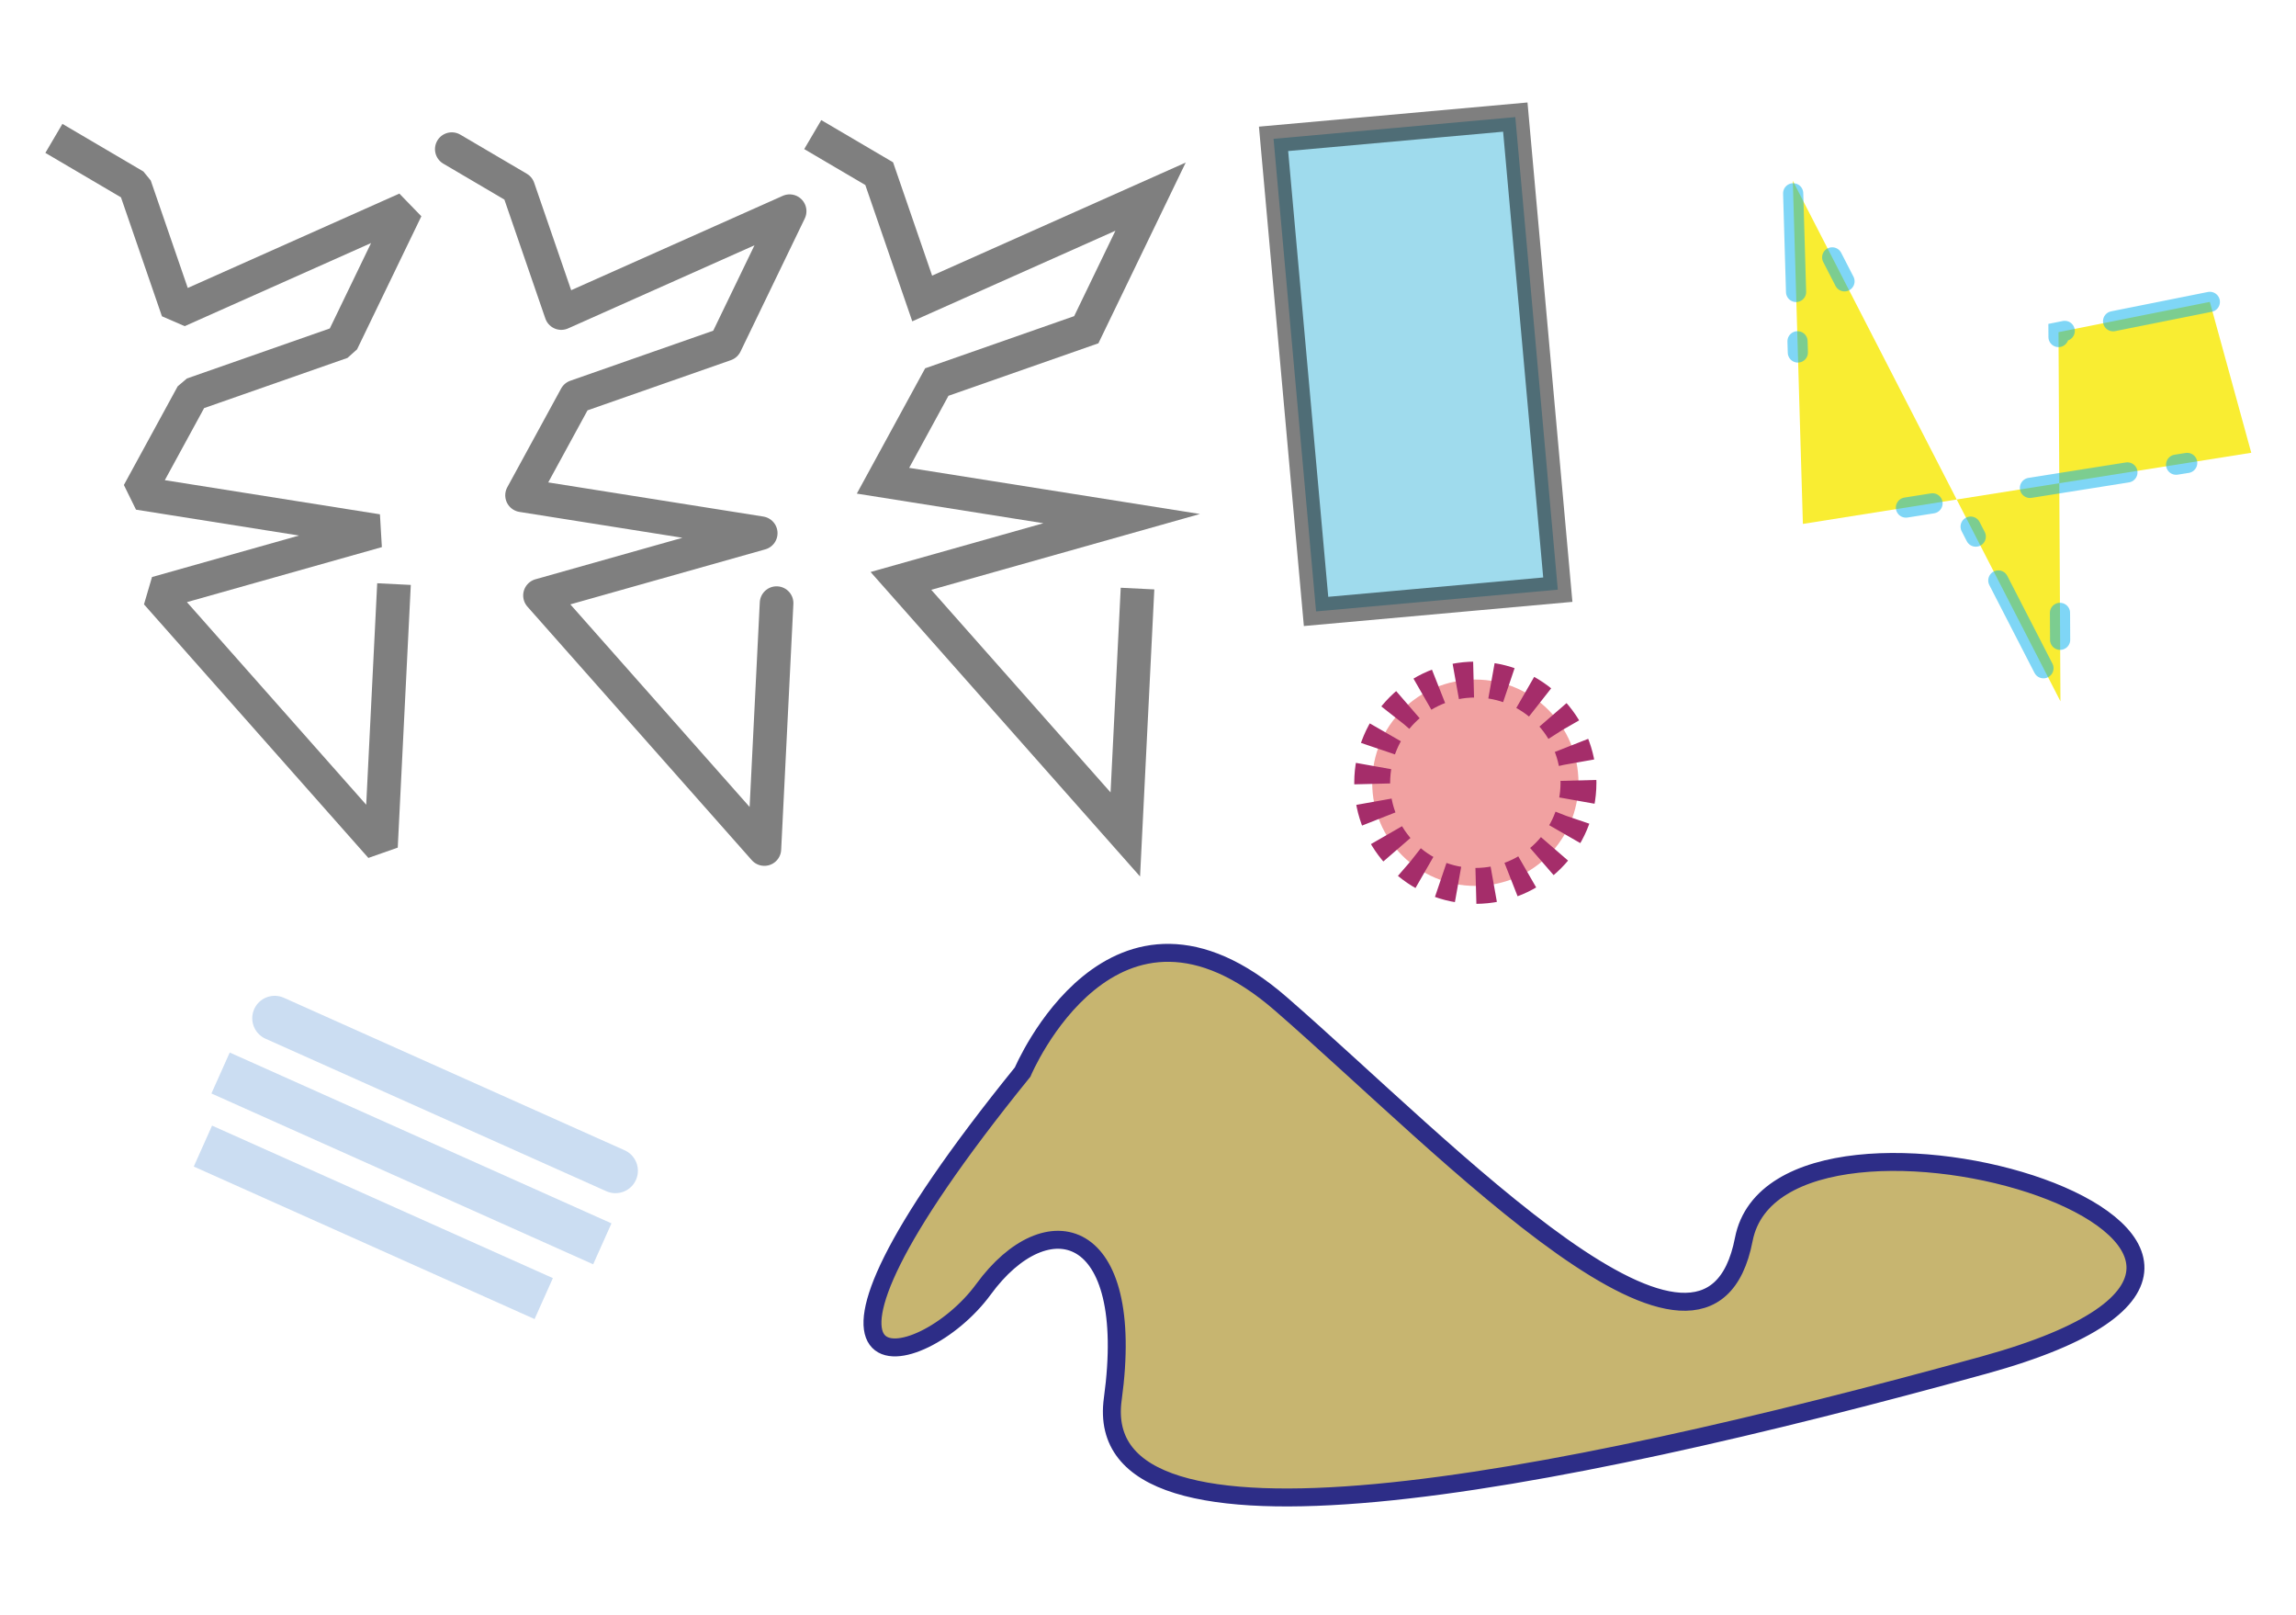
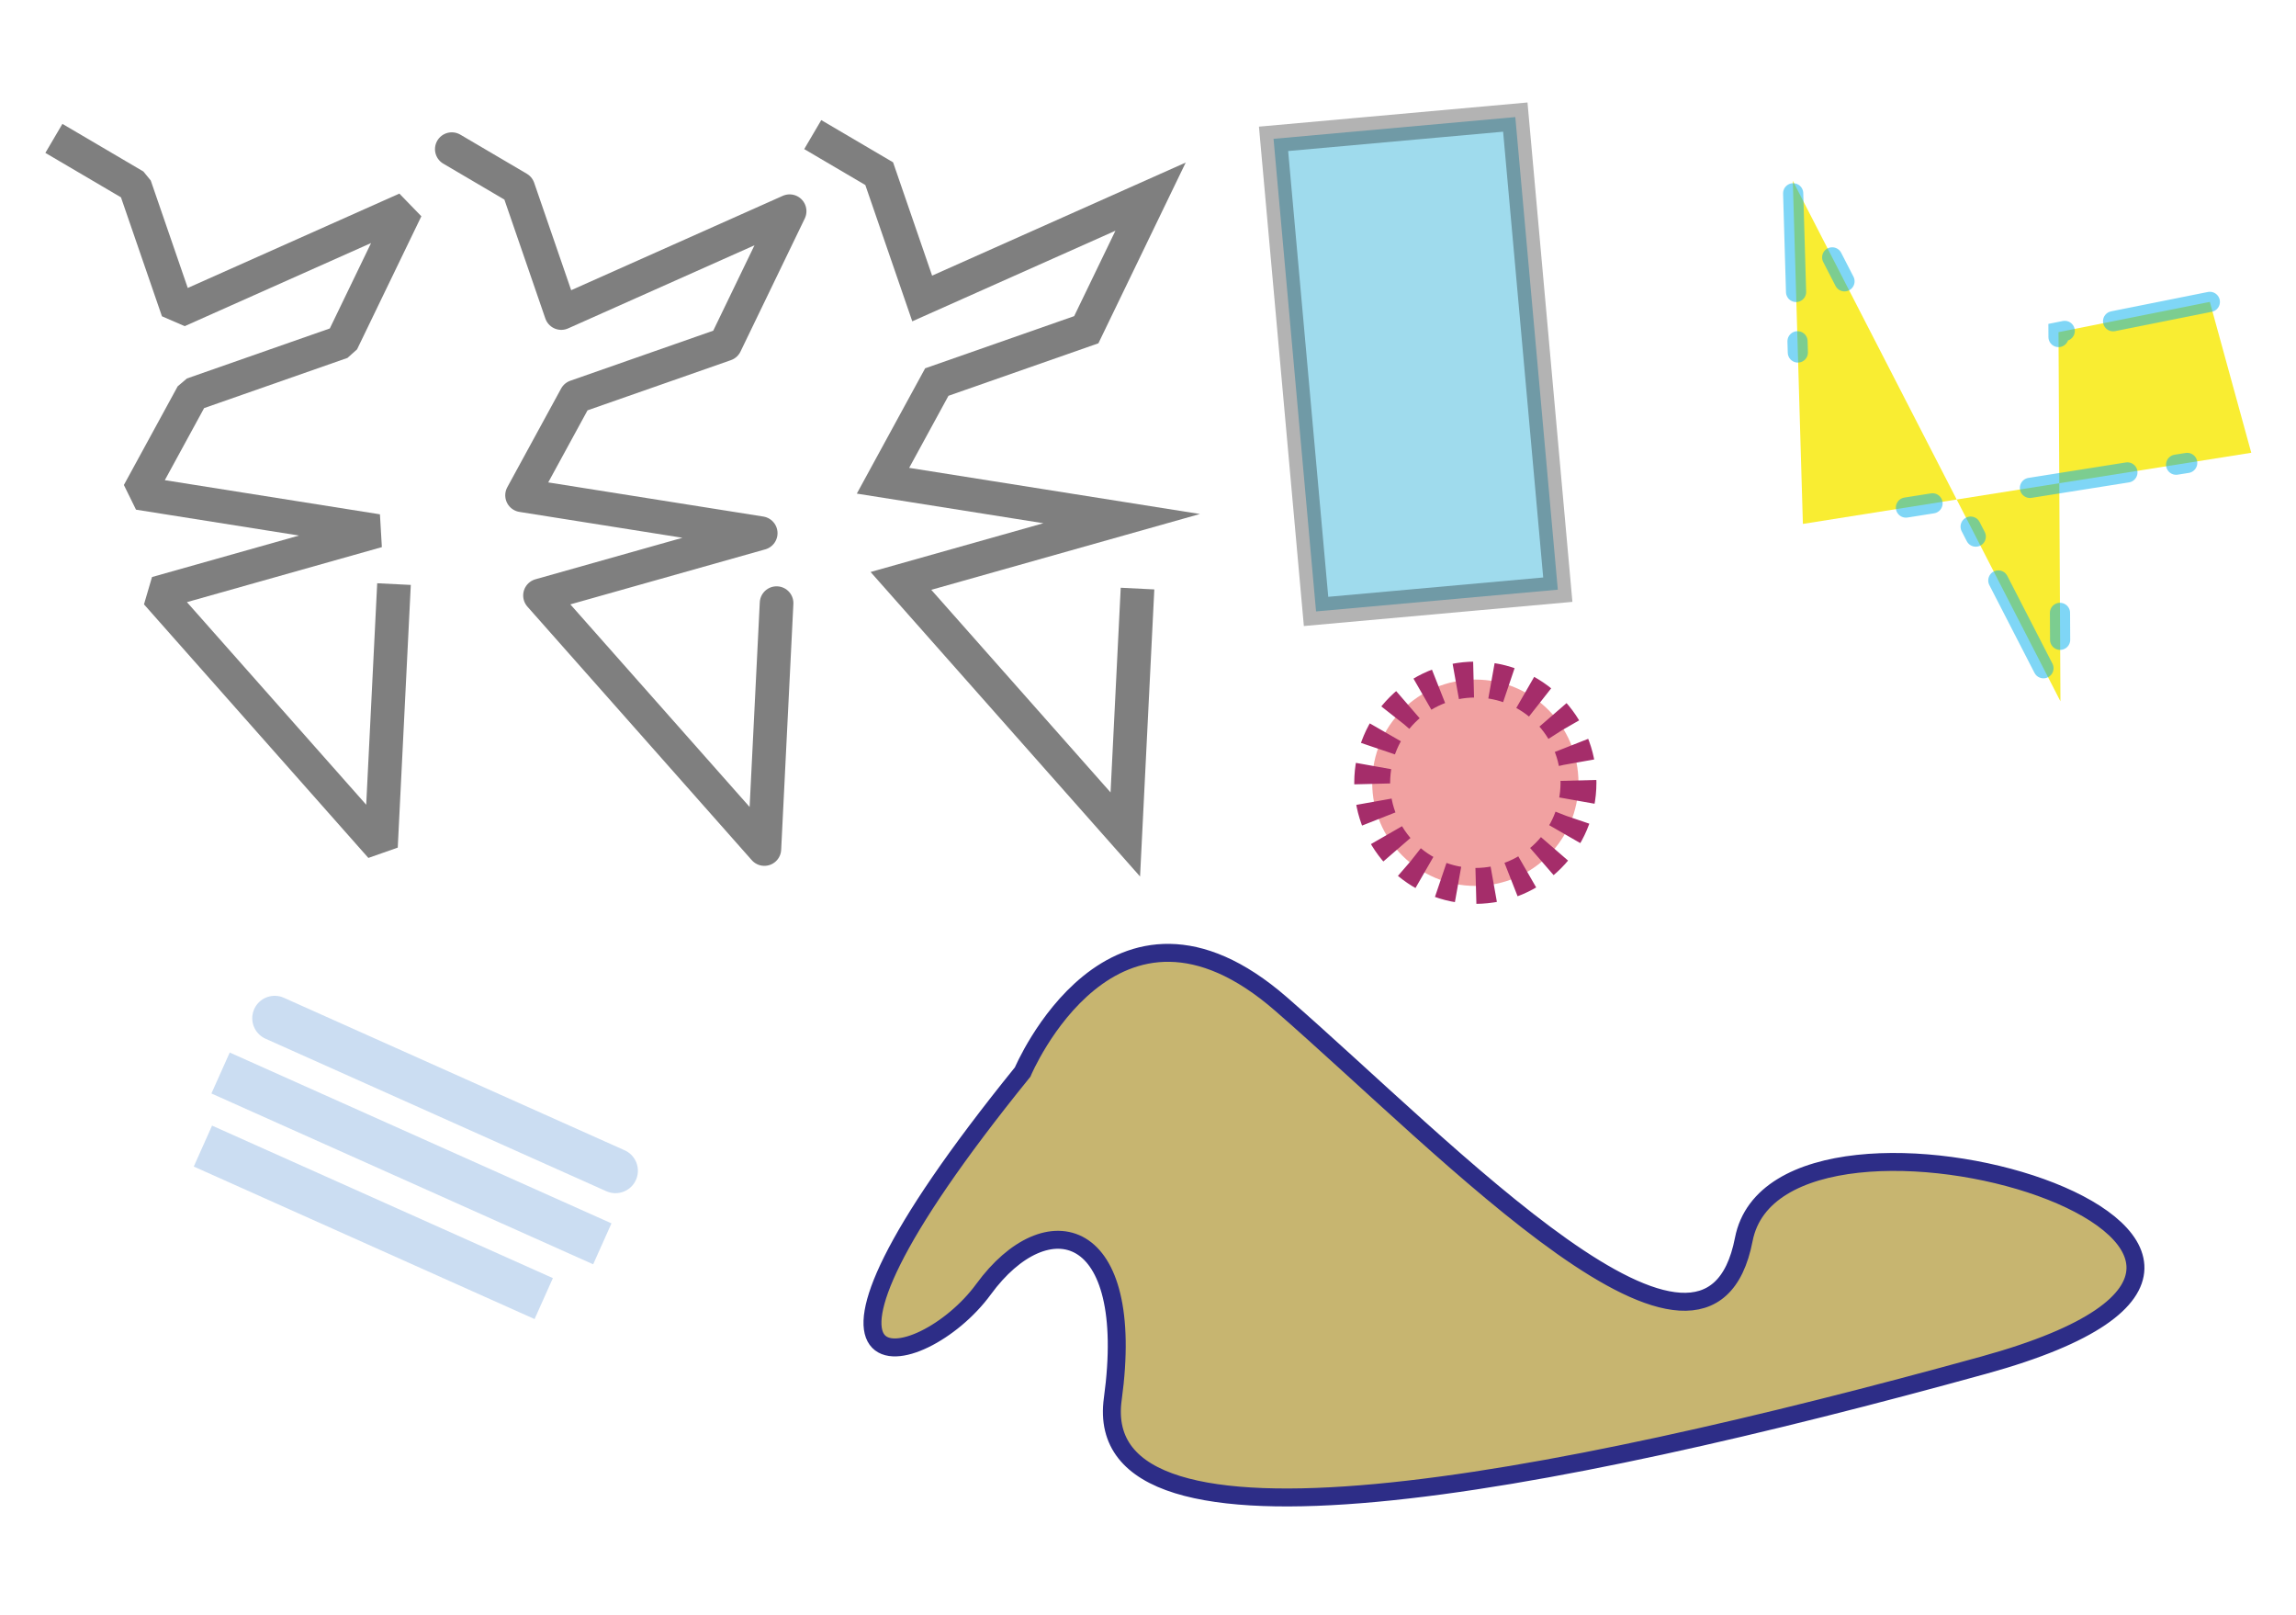
<svg xmlns="http://www.w3.org/2000/svg" version="1.1" id="Layer_1" x="0px" y="0px" width="1024px" height="720px" viewBox="0 0 1024 720" enable-background="new 0 0 1024 720" xml:space="preserve">
  <polyline fill="#F9ED32" stroke="#00AEEF" stroke-width="9" stroke-linecap="round" stroke-miterlimit="5" stroke-opacity="0.5" stroke-dasharray="44,22,5,123,12,44" points="  985.57,134.601 918.073,148.1 918.948,312.688 799.577,80.603 804.077,233.595 1004.05,201.875 " />
  <polyline fill="none" stroke="#000000" stroke-width="15" stroke-linecap="square" stroke-linejoin="bevel" stroke-miterlimit="500" stroke-opacity="0.5" points="  30.5,65.5 60.142,82.924 79.315,138.574 181.167,93.167 152.5,152.5 85.834,175.833 61.834,219.833 168.273,236.723 69.834,264.5   169.904,377.551 175.349,267.919 " />
  <path fill="#C7B570" stroke="#2D2D87" stroke-width="8" stroke-linecap="round" stroke-miterlimit="5" d="M456.091,477.991  c0,0,40.203-95.653,115.249-30.33c75.047,65.323,190.289,187.808,206.371,104.981c16.082-82.82,301.516,2.334,107.203,55.991  c-194.313,53.655-399.348,93.313-388.624,15.162c10.719-78.152-29.48-87.483-57.624-48.992  C410.524,613.302,334.14,628.469,456.091,477.991z" />
  <circle fill="#EB7A79" fill-opacity="0.7" stroke="#A52D6A" stroke-width="16" stroke-miterlimit="22" stroke-dasharray="8,8,0,0,0,0" cx="657.991" cy="348.999" r="46" />
-   <rect x="525.61" y="108.269" transform="matrix(0.0896 0.996 -0.996 0.0896 736.5569 -481.004)" fill="#9FDBED" stroke="#000000" stroke-width="12" stroke-miterlimit="500" stroke-opacity="0.5" width="211.557" height="108.254" />
+   <rect x="525.61" y="108.269" transform="matrix(0.0896 0.996 -0.996 0.0896 736.5569 -481.004)" fill="#9FDBED" stroke="#000000" stroke-width="12" stroke-miterlimit="500" stroke-opacity="0.3" width="211.557" height="108.254" />
  <line fill="none" stroke="#518DD4" stroke-width="20" stroke-linecap="round" stroke-miterlimit="500" stroke-opacity="0.3" x1="122.5" y1="454" x2="274.5" y2="522" />
  <line fill="none" stroke="#518DD4" stroke-width="20" stroke-linecap="square" stroke-miterlimit="500" stroke-opacity="0.3" x1="107.5" y1="482.5" x2="259.5" y2="550.5" />
  <line fill="none" stroke="#518DD4" stroke-width="20" stroke-miterlimit="500" stroke-opacity="0.3" x1="90.5" y1="511" x2="242.5" y2="579" />
  <polyline fill="none" stroke="#000000" stroke-width="15" stroke-linecap="round" stroke-linejoin="round" stroke-miterlimit="500" stroke-opacity="0.5" points="  201.5,66.5 231.142,83.924 250.315,139.574 352.166,94.167 323.5,153.5 256.834,176.833 232.834,220.833 339.273,237.723   240.834,265.5 340.904,378.551 346.349,268.919 " />
  <polyline fill="none" stroke="#000000" stroke-width="15" stroke-miterlimit="500" stroke-opacity="0.5" points="362.477,60.01   392.117,77.433 411.29,133.084 513.144,87.677 484.477,147.01 417.81,170.344 393.81,214.344 500.248,231.233 401.81,259.01   501.88,372.06 507.324,262.428 " />
  <path fill="none" stroke="#000000" stroke-width="15" stroke-linecap="round" stroke-linejoin="round" stroke-miterlimit="500" d="  M144.5,42.5" />
</svg>
